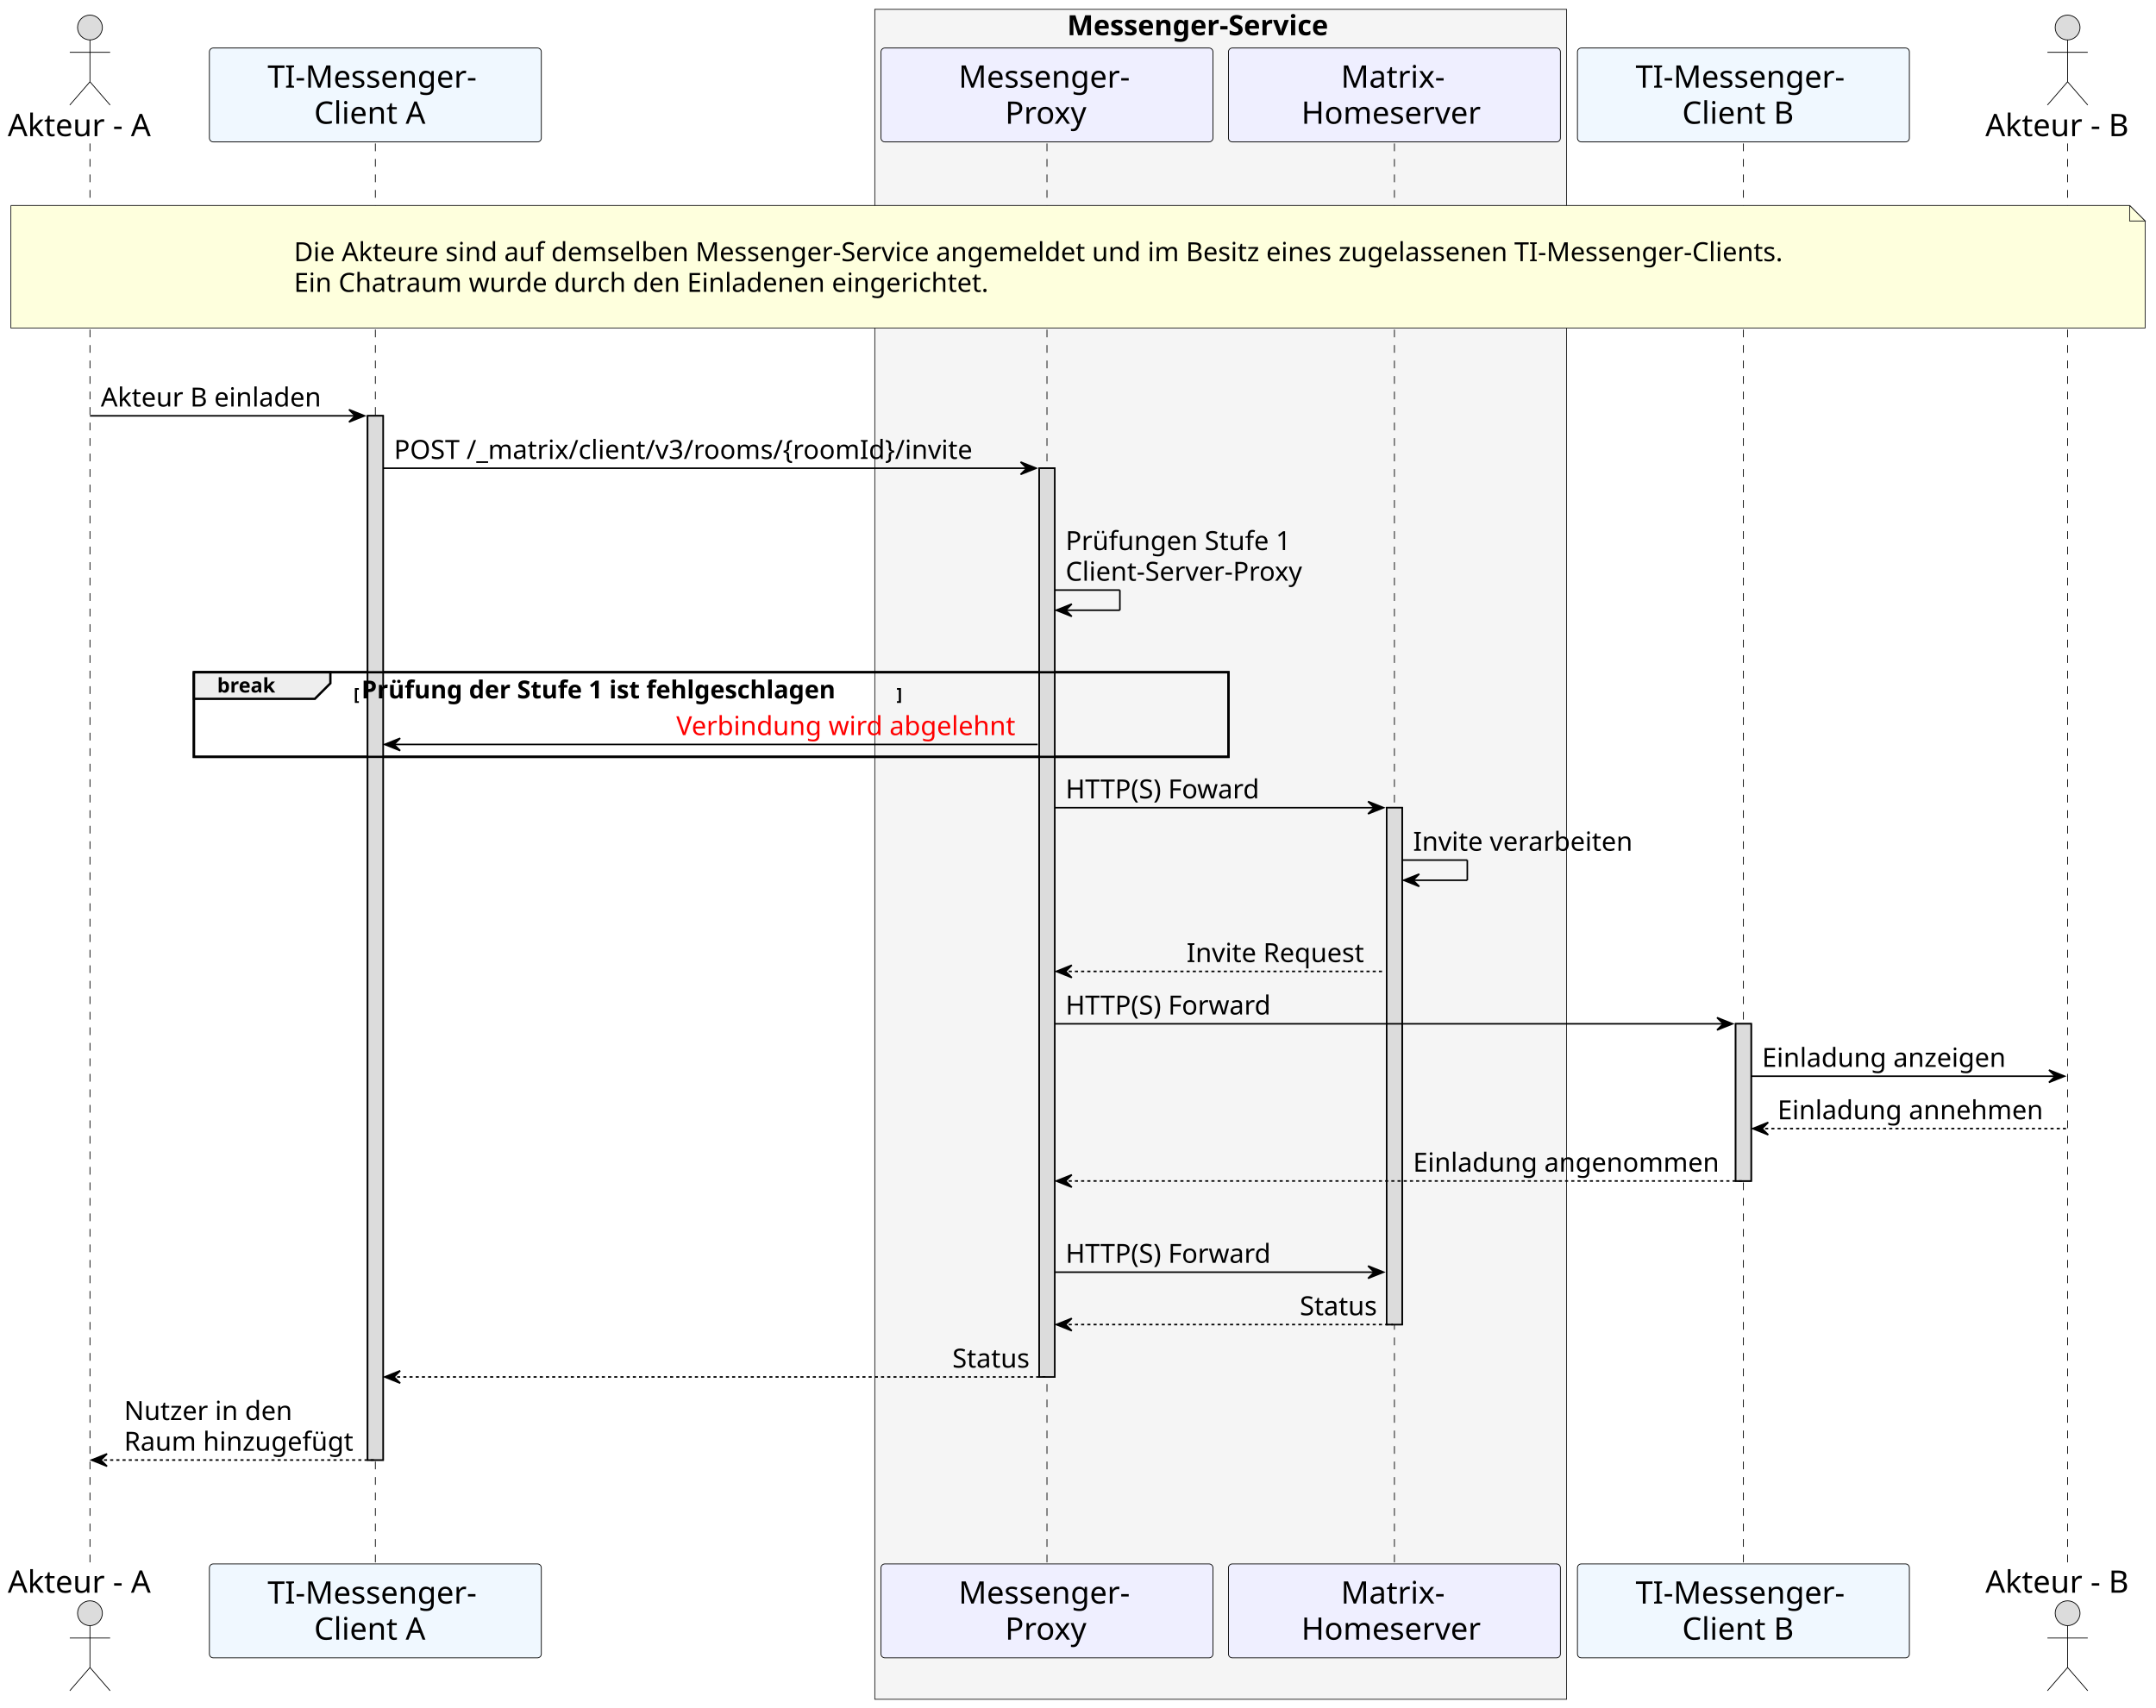
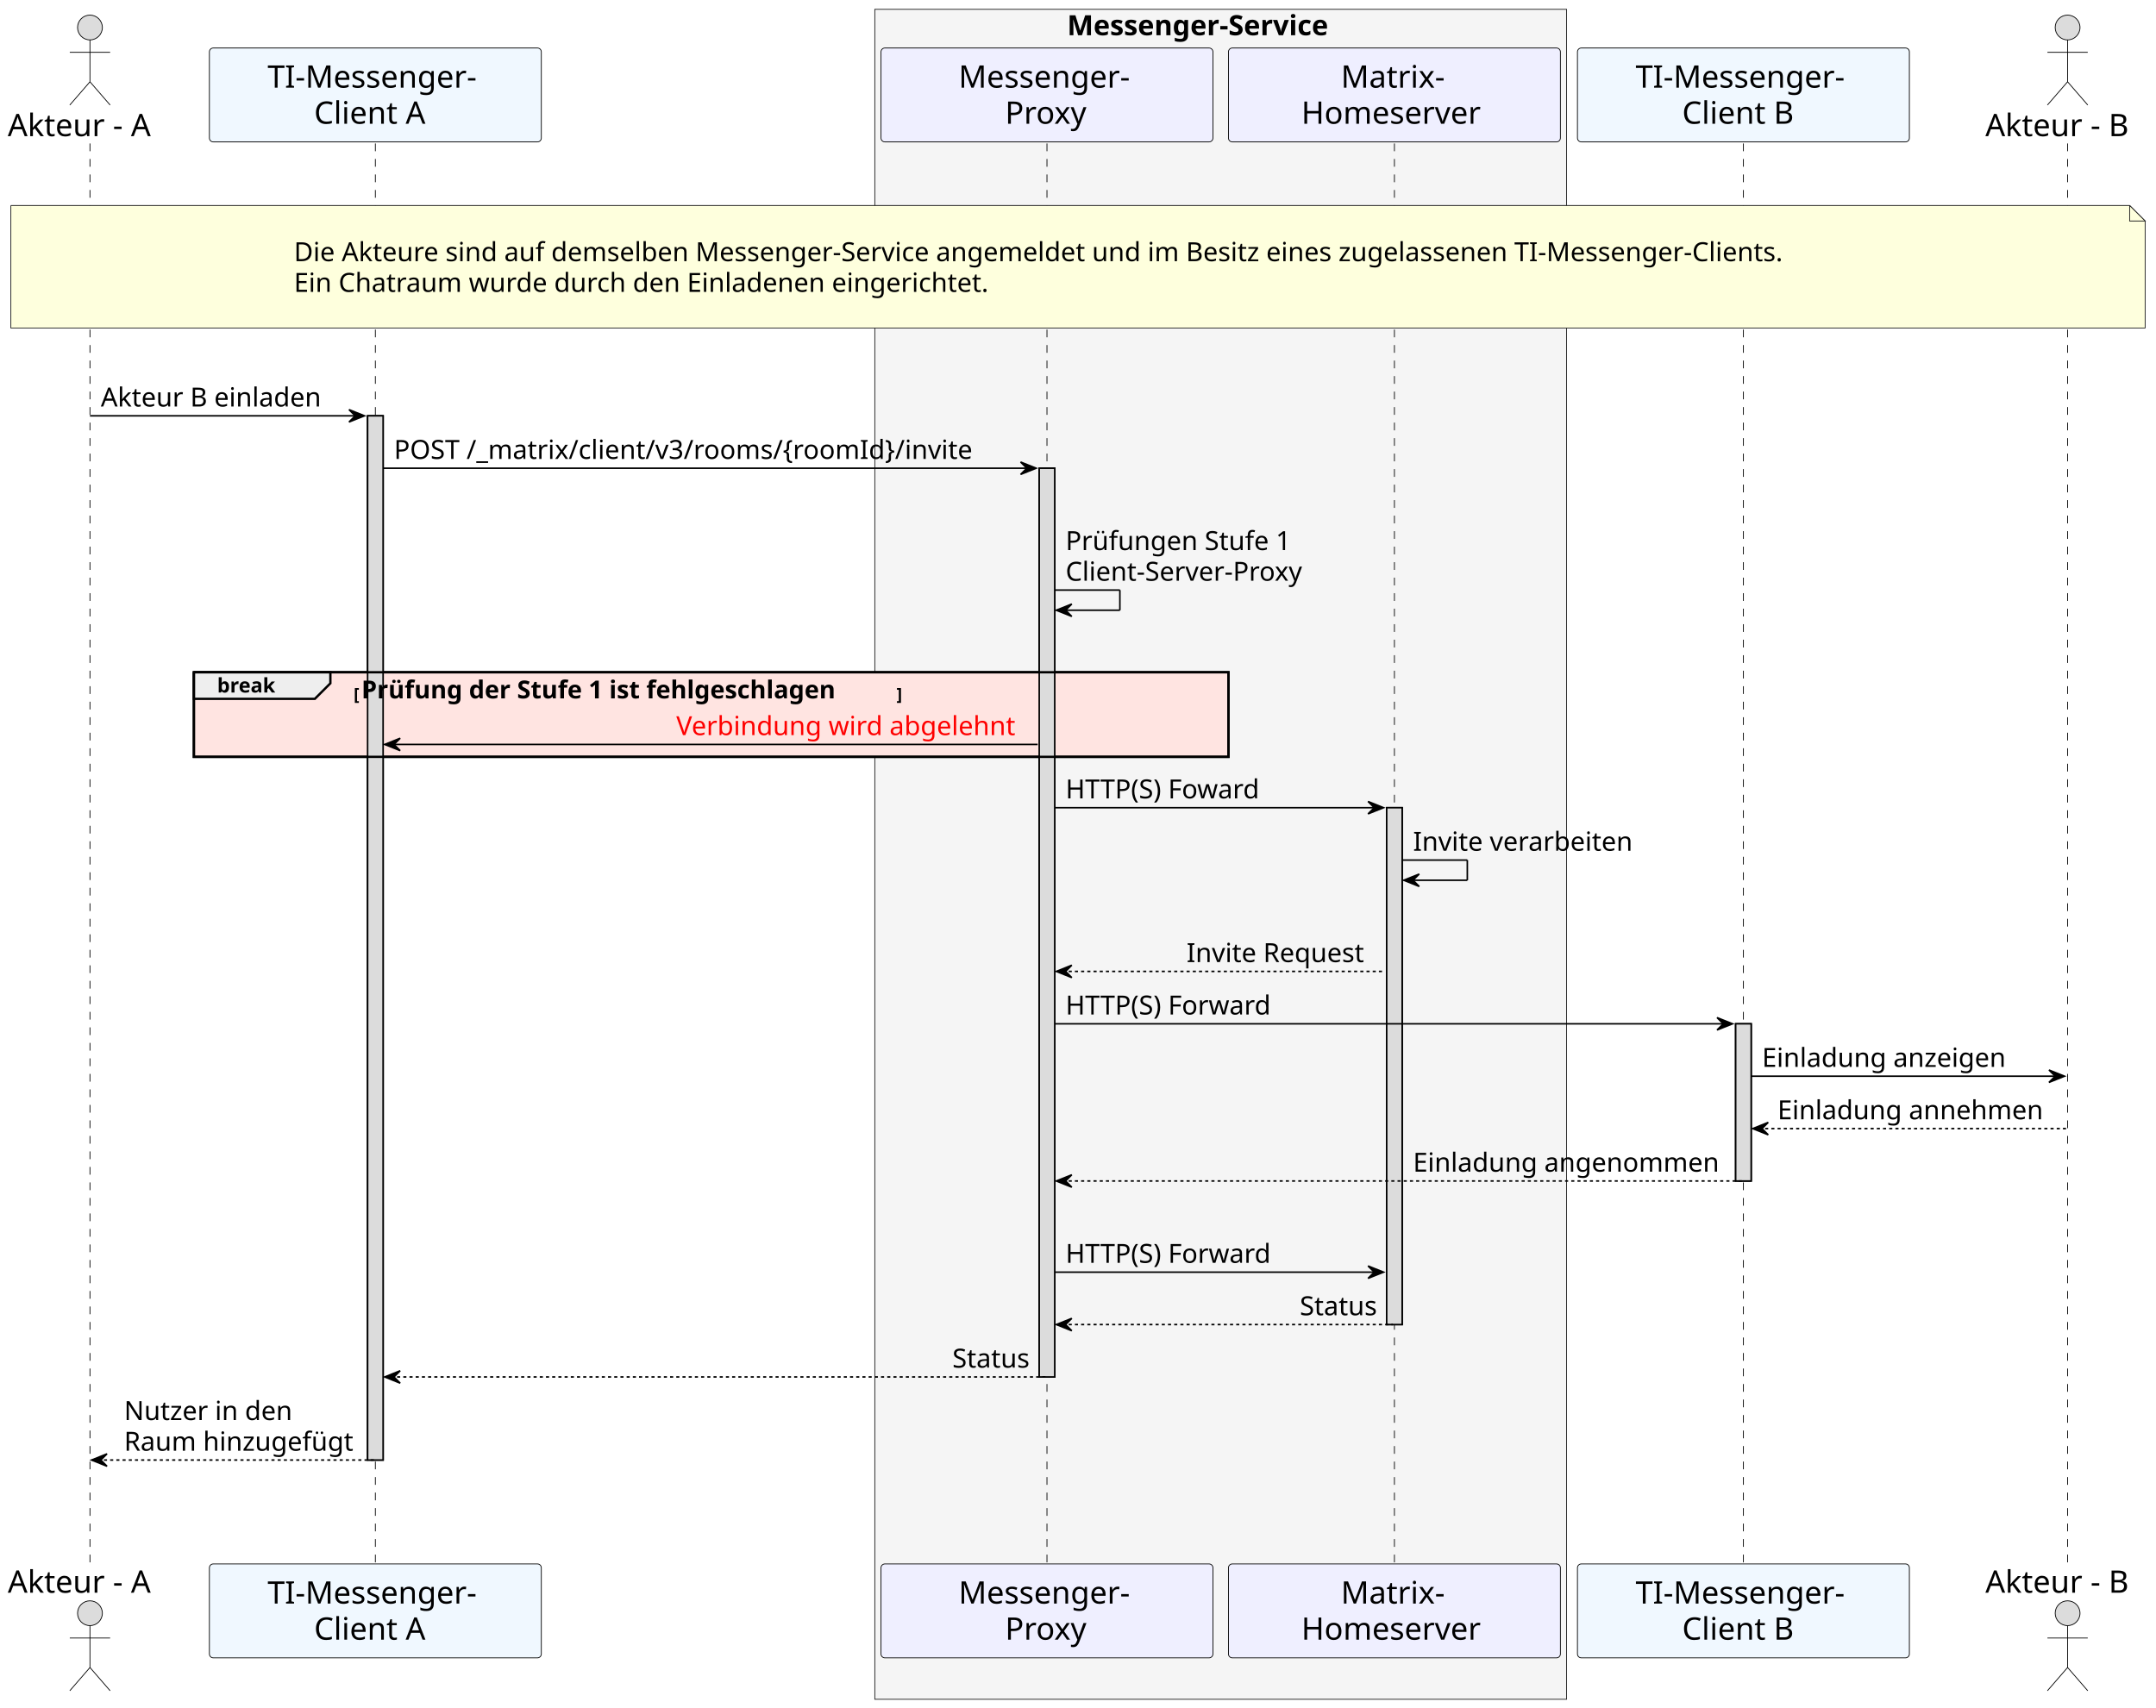
<svg xmlns="http://www.w3.org/2000/svg" contentStyleType="text/css" height="1101px" preserveAspectRatio="none" style="width:1390px;height:1101px;background:#FFFFFF;" version="1.1" viewBox="0 0 1390 1101" width="1390px" zoomAndPan="magnify">
  <defs />
  <g>
    <rect fill="#F5F5F5" height="1089.812" style="stroke:#181818;stroke-width:0.5;" width="446" x="564" y="6" />
    <text fill="#000000" font-family="sans-serif" font-size="18" font-weight="bold" lengthAdjust="spacing" textLength="193" x="688" y="22.708">Messenger-Service</text>
    <text fill="#000000" font-family="sans-serif" font-size="13" font-weight="bold" lengthAdjust="spacing" textLength="5" x="881" y="23.887"> </text>
    <rect fill="#DCDCDC" height="673.383" style="stroke:#000000;stroke-width:1.0;" width="10" x="237" y="268.148" />
    <rect fill="#DCDCDC" height="586.016" style="stroke:#000000;stroke-width:1.0;" width="10" x="670" y="301.938" />
    <rect fill="#DCDCDC" height="333.312" style="stroke:#000000;stroke-width:1.0;" width="10" x="894" y="520.852" />
    <rect fill="#DCDCDC" height="101.367" style="stroke:#000000;stroke-width:1.0;" width="10" x="1119" y="660.219" />
-     <rect fill="none" height="54.547" style="stroke:#000000;stroke-width:1.5;" width="667" x="125" y="433.516" />
+     <rect fill="#FFE4E1" height="54.547" style="stroke:#000000;stroke-width:1.5;" width="667" x="125" y="433.516" />
    <line style="stroke:#000000;stroke-width:0.5;stroke-dasharray:5.0,5.0;" x1="58" x2="58" y1="92.516" y2="1009.531" />
    <line style="stroke:#000000;stroke-width:0.5;stroke-dasharray:5.0,5.0;" x1="242" x2="242" y1="92.516" y2="1009.531" />
    <line style="stroke:#000000;stroke-width:0.5;stroke-dasharray:5.0,5.0;" x1="675" x2="675" y1="92.516" y2="1009.531" />
    <line style="stroke:#000000;stroke-width:0.5;stroke-dasharray:5.0,5.0;" x1="899" x2="899" y1="92.516" y2="1009.531" />
    <line style="stroke:#000000;stroke-width:0.5;stroke-dasharray:5.0,5.0;" x1="1124" x2="1124" y1="92.516" y2="1009.531" />
    <line style="stroke:#000000;stroke-width:0.5;stroke-dasharray:5.0,5.0;" x1="1333" x2="1333" y1="92.516" y2="1009.531" />
    <text fill="#000000" font-family="Aapex" font-size="20" lengthAdjust="spacing" textLength="100" x="5" y="87.799">Akteur - A</text>
    <ellipse cx="58" cy="17.734" fill="#DCDCDC" rx="8" ry="8" style="stroke:#000000;stroke-width:0.5;" />
    <path d="M58,25.734 L58,52.734 M45,33.734 L71,33.734 M58,52.734 L45,67.734 M58,52.734 L71,67.734 " fill="none" style="stroke:#000000;stroke-width:0.5;" />
    <text fill="#000000" font-family="Aapex" font-size="20" lengthAdjust="spacing" textLength="100" x="5" y="1027.096">Akteur - A</text>
    <ellipse cx="58" cy="1040.312" fill="#DCDCDC" rx="8" ry="8" style="stroke:#000000;stroke-width:0.5;" />
    <path d="M58,1048.312 L58,1075.312 M45,1056.312 L71,1056.312 M58,1075.312 L45,1090.312 M58,1075.312 L71,1090.312 " fill="none" style="stroke:#000000;stroke-width:0.5;" />
    <rect fill="#F0F8FF" height="60.562" rx="2.5" ry="2.5" style="stroke:#000000;stroke-width:0.5;" width="214" x="135" y="30.953" />
    <text fill="#000000" font-family="Impact" font-size="20" lengthAdjust="spacing" textLength="139" x="172.5" y="56.518">TI-Messenger-</text>
    <text fill="#000000" font-family="Impact" font-size="20" lengthAdjust="spacing" textLength="79" x="202.5" y="79.799">Client A</text>
    <rect fill="#F0F8FF" height="60.562" rx="2.5" ry="2.5" style="stroke:#000000;stroke-width:0.5;" width="214" x="135" y="1008.531" />
    <text fill="#000000" font-family="Impact" font-size="20" lengthAdjust="spacing" textLength="139" x="172.5" y="1034.096">TI-Messenger-</text>
    <text fill="#000000" font-family="Impact" font-size="20" lengthAdjust="spacing" textLength="79" x="202.5" y="1057.377">Client A</text>
    <rect fill="#EFEFFF" height="60.562" rx="2.5" ry="2.5" style="stroke:#000000;stroke-width:0.5;" width="214" x="568" y="30.953" />
    <text fill="#000000" font-family="Impact" font-size="20" lengthAdjust="spacing" textLength="114" x="618" y="56.518">Messenger-</text>
    <text fill="#000000" font-family="Impact" font-size="20" lengthAdjust="spacing" textLength="54" x="648" y="79.799">Proxy</text>
    <rect fill="#EFEFFF" height="60.562" rx="2.5" ry="2.5" style="stroke:#000000;stroke-width:0.5;" width="214" x="568" y="1008.531" />
    <text fill="#000000" font-family="Impact" font-size="20" lengthAdjust="spacing" textLength="114" x="618" y="1034.096">Messenger-</text>
    <text fill="#000000" font-family="Impact" font-size="20" lengthAdjust="spacing" textLength="54" x="648" y="1057.377">Proxy</text>
    <rect fill="#EFEFFF" height="60.562" rx="2.5" ry="2.5" style="stroke:#000000;stroke-width:0.5;" width="214" x="792" y="30.953" />
    <text fill="#000000" font-family="Impact" font-size="20" lengthAdjust="spacing" textLength="69" x="864.5" y="56.518">Matrix-</text>
    <text fill="#000000" font-family="Impact" font-size="20" lengthAdjust="spacing" textLength="120" x="839" y="79.799">Homeserver</text>
    <rect fill="#EFEFFF" height="60.562" rx="2.5" ry="2.5" style="stroke:#000000;stroke-width:0.5;" width="214" x="792" y="1008.531" />
    <text fill="#000000" font-family="Impact" font-size="20" lengthAdjust="spacing" textLength="69" x="864.5" y="1034.096">Matrix-</text>
    <text fill="#000000" font-family="Impact" font-size="20" lengthAdjust="spacing" textLength="120" x="839" y="1057.377">Homeserver</text>
    <rect fill="#F0F8FF" height="60.562" rx="2.5" ry="2.5" style="stroke:#000000;stroke-width:0.5;" width="214" x="1017" y="30.953" />
    <text fill="#000000" font-family="Impact" font-size="20" lengthAdjust="spacing" textLength="139" x="1054.5" y="56.518">TI-Messenger-</text>
    <text fill="#000000" font-family="Impact" font-size="20" lengthAdjust="spacing" textLength="79" x="1084.5" y="79.799">Client B</text>
    <rect fill="#F0F8FF" height="60.562" rx="2.5" ry="2.5" style="stroke:#000000;stroke-width:0.5;" width="214" x="1017" y="1008.531" />
    <text fill="#000000" font-family="Impact" font-size="20" lengthAdjust="spacing" textLength="139" x="1054.5" y="1034.096">TI-Messenger-</text>
    <text fill="#000000" font-family="Impact" font-size="20" lengthAdjust="spacing" textLength="79" x="1084.5" y="1057.377">Client B</text>
    <text fill="#000000" font-family="Aapex" font-size="20" lengthAdjust="spacing" textLength="100" x="1280" y="87.799">Akteur - B</text>
    <ellipse cx="1333" cy="17.734" fill="#DCDCDC" rx="8" ry="8" style="stroke:#000000;stroke-width:0.5;" />
    <path d="M1333,25.734 L1333,52.734 M1320,33.734 L1346,33.734 M1333,52.734 L1320,67.734 M1333,52.734 L1346,67.734 " fill="none" style="stroke:#000000;stroke-width:0.5;" />
    <text fill="#000000" font-family="Aapex" font-size="20" lengthAdjust="spacing" textLength="100" x="1280" y="1027.096">Akteur - B</text>
    <ellipse cx="1333" cy="1040.312" fill="#DCDCDC" rx="8" ry="8" style="stroke:#000000;stroke-width:0.5;" />
    <path d="M1333,1048.312 L1333,1075.312 M1320,1056.312 L1346,1056.312 M1333,1075.312 L1320,1090.312 M1333,1075.312 L1346,1090.312 " fill="none" style="stroke:#000000;stroke-width:0.5;" />
    <rect fill="#DCDCDC" height="673.383" style="stroke:#000000;stroke-width:1.0;" width="10" x="237" y="268.148" />
    <rect fill="#DCDCDC" height="586.016" style="stroke:#000000;stroke-width:1.0;" width="10" x="670" y="301.938" />
    <rect fill="#DCDCDC" height="333.312" style="stroke:#000000;stroke-width:1.0;" width="10" x="894" y="520.852" />
    <rect fill="#DCDCDC" height="101.367" style="stroke:#000000;stroke-width:1.0;" width="10" x="1119" y="660.219" />
    <path d="M7,132.516 L7,211.516 L1383,211.516 L1383,142.516 L1373,132.516 L7,132.516 " fill="#FEFFDD" style="stroke:#181818;stroke-width:0.5;" />
    <path d="M1373,132.516 L1373,142.516 L1383,142.516 L1373,132.516 " fill="#FEFFDD" style="stroke:#181818;stroke-width:0.5;" />
    <text fill="#000000" font-family="sans-serif" font-size="13" lengthAdjust="spacing" textLength="4" x="189.5" y="149.583"> </text>
    <text fill="#000000" font-family="sans-serif" font-size="17" lengthAdjust="spacing" textLength="1002" x="189.5" y="168.428">Die Akteure sind auf demselben Messenger-Service angemeldet und im Besitz eines zugelassenen TI-Messenger-Clients.</text>
    <text fill="#000000" font-family="sans-serif" font-size="17" lengthAdjust="spacing" textLength="473" x="189.5" y="188.217">Ein Chatraum wurde durch den Einladenen eingerichtet.</text>
    <text fill="#000000" font-family="sans-serif" font-size="13" lengthAdjust="spacing" textLength="4" x="189.5" y="204.293"> </text>
    <polygon fill="#000000" points="225,264.148,235,268.148,225,272.148,229,268.148" style="stroke:#000000;stroke-width:1.0;" />
    <line style="stroke:#000000;stroke-width:1.0;" x1="58" x2="231" y1="268.148" y2="268.148" />
    <text fill="#000000" font-family="sans-serif" font-size="17" lengthAdjust="spacing" textLength="150" x="65" y="262.139">Akteur B einladen</text>
    <polygon fill="#000000" points="658,297.938,668,301.938,658,305.938,662,301.938" style="stroke:#000000;stroke-width:1.0;" />
    <line style="stroke:#000000;stroke-width:1.0;" x1="247" x2="664" y1="301.938" y2="301.938" />
    <text fill="#000000" font-family="sans-serif" font-size="17" lengthAdjust="spacing" textLength="404" x="254" y="295.928">POST  /_matrix/client/v3/rooms/{roomId}/invite</text>
    <line style="stroke:#000000;stroke-width:1.0;" x1="680" x2="722" y1="380.516" y2="380.516" />
    <line style="stroke:#000000;stroke-width:1.0;" x1="722" x2="722" y1="380.516" y2="393.516" />
    <line style="stroke:#000000;stroke-width:1.0;" x1="681" x2="722" y1="393.516" y2="393.516" />
    <polygon fill="#000000" points="691,389.516,681,393.516,691,397.516,687,393.516" style="stroke:#000000;stroke-width:1.0;" />
    <text fill="#000000" font-family="sans-serif" font-size="17" lengthAdjust="spacing" textLength="153" x="687" y="354.717">Prüfungen Stufe 1</text>
    <text fill="#000000" font-family="sans-serif" font-size="17" lengthAdjust="spacing" textLength="164" x="687" y="374.506">Client-Server-Proxy</text>
    <path d="M125,433.516 L213,433.516 L213,440.648 L203,450.648 L125,450.648 L125,433.516 " fill="#EEEEEE" style="stroke:#000000;stroke-width:1.5;" />
    <rect fill="none" height="54.547" style="stroke:#000000;stroke-width:1.5;" width="667" x="125" y="433.516" />
    <text fill="#000000" font-family="sans-serif" font-size="13" font-weight="bold" lengthAdjust="spacing" textLength="43" x="140" y="446.582">break</text>
    <text fill="#000000" font-family="sans-serif" font-size="11" font-weight="bold" lengthAdjust="spacing" textLength="5" x="228" y="451.546">[</text>
    <text fill="#000000" font-family="sans-serif" font-size="16" font-weight="bold" lengthAdjust="spacing" textLength="345" x="233" y="450.367">Prüfung der Stufe 1 ist fehlgeschlagen</text>
    <text fill="#000000" font-family="sans-serif" font-size="11" font-weight="bold" lengthAdjust="spacing" textLength="5" x="578" y="451.546">]</text>
    <polygon fill="#000000" points="258,476.062,248,480.062,258,484.062,254,480.062" style="stroke:#000000;stroke-width:1.0;" />
    <line style="stroke:#000000;stroke-width:1.0;" x1="252" x2="669" y1="480.062" y2="480.062" />
    <text fill="#FF0000" font-family="sans-serif" font-size="17" lengthAdjust="spacing" textLength="227" x="436" y="474.053">Verbindung wird abgelehnt</text>
    <polygon fill="#000000" points="882,516.852,892,520.852,882,524.852,886,520.852" style="stroke:#000000;stroke-width:1.0;" />
    <line style="stroke:#000000;stroke-width:1.0;" x1="680" x2="888" y1="520.852" y2="520.852" />
    <text fill="#000000" font-family="sans-serif" font-size="17" lengthAdjust="spacing" textLength="135" x="687" y="514.842">HTTP(S) Foward</text>
    <line style="stroke:#000000;stroke-width:1.0;" x1="904" x2="946" y1="554.641" y2="554.641" />
    <line style="stroke:#000000;stroke-width:1.0;" x1="946" x2="946" y1="554.641" y2="567.641" />
    <line style="stroke:#000000;stroke-width:1.0;" x1="905" x2="946" y1="567.641" y2="567.641" />
    <polygon fill="#000000" points="915,563.641,905,567.641,915,571.641,911,567.641" style="stroke:#000000;stroke-width:1.0;" />
    <text fill="#000000" font-family="sans-serif" font-size="17" lengthAdjust="spacing" textLength="151" x="911" y="548.631">Invite verarbeiten</text>
    <polygon fill="#000000" points="691,622.43,681,626.43,691,630.43,687,626.43" style="stroke:#000000;stroke-width:1.0;" />
    <line style="stroke:#000000;stroke-width:1.0;stroke-dasharray:2.0,2.0;" x1="685" x2="893" y1="626.43" y2="626.43" />
    <text fill="#000000" font-family="sans-serif" font-size="17" lengthAdjust="spacing" textLength="122" x="765" y="620.42">Invite Request</text>
    <polygon fill="#000000" points="1107,656.219,1117,660.219,1107,664.219,1111,660.219" style="stroke:#000000;stroke-width:1.0;" />
    <line style="stroke:#000000;stroke-width:1.0;" x1="680" x2="1113" y1="660.219" y2="660.219" />
    <text fill="#000000" font-family="sans-serif" font-size="17" lengthAdjust="spacing" textLength="142" x="687" y="654.21">HTTP(S) Forward</text>
    <polygon fill="#000000" points="1321,690.008,1331,694.008,1321,698.008,1325,694.008" style="stroke:#000000;stroke-width:1.0;" />
    <line style="stroke:#000000;stroke-width:1.0;" x1="1129" x2="1327" y1="694.008" y2="694.008" />
    <text fill="#000000" font-family="sans-serif" font-size="17" lengthAdjust="spacing" textLength="164" x="1136" y="687.999">Einladung anzeigen</text>
    <polygon fill="#000000" points="1140,723.797,1130,727.797,1140,731.797,1136,727.797" style="stroke:#000000;stroke-width:1.0;" />
    <line style="stroke:#000000;stroke-width:1.0;stroke-dasharray:2.0,2.0;" x1="1134" x2="1332" y1="727.797" y2="727.797" />
    <text fill="#000000" font-family="sans-serif" font-size="17" lengthAdjust="spacing" textLength="180" x="1146" y="721.788">Einladung annehmen</text>
    <polygon fill="#000000" points="691,757.586,681,761.586,691,765.586,687,761.586" style="stroke:#000000;stroke-width:1.0;" />
    <line style="stroke:#000000;stroke-width:1.0;stroke-dasharray:2.0,2.0;" x1="685" x2="1123" y1="761.586" y2="761.586" />
    <text fill="#000000" font-family="sans-serif" font-size="17" lengthAdjust="spacing" textLength="206" x="911" y="755.577">Einladung angenommen</text>
    <polygon fill="#000000" points="882,816.375,892,820.375,882,824.375,886,820.375" style="stroke:#000000;stroke-width:1.0;" />
    <line style="stroke:#000000;stroke-width:1.0;" x1="680" x2="888" y1="820.375" y2="820.375" />
    <text fill="#000000" font-family="sans-serif" font-size="17" lengthAdjust="spacing" textLength="142" x="687" y="814.366">HTTP(S) Forward</text>
    <polygon fill="#000000" points="691,850.164,681,854.164,691,858.164,687,854.164" style="stroke:#000000;stroke-width:1.0;" />
    <line style="stroke:#000000;stroke-width:1.0;stroke-dasharray:2.0,2.0;" x1="685" x2="898" y1="854.164" y2="854.164" />
    <text fill="#000000" font-family="sans-serif" font-size="17" lengthAdjust="spacing" textLength="54" x="838" y="848.155">Status</text>
    <polygon fill="#000000" points="258,883.953,248,887.953,258,891.953,254,887.953" style="stroke:#000000;stroke-width:1.0;" />
    <line style="stroke:#000000;stroke-width:1.0;stroke-dasharray:2.0,2.0;" x1="252" x2="674" y1="887.953" y2="887.953" />
    <text fill="#000000" font-family="sans-serif" font-size="17" lengthAdjust="spacing" textLength="54" x="614" y="881.944">Status</text>
    <polygon fill="#000000" points="69,937.531,59,941.531,69,945.531,65,941.531" style="stroke:#000000;stroke-width:1.0;" />
    <line style="stroke:#000000;stroke-width:1.0;stroke-dasharray:2.0,2.0;" x1="63" x2="241" y1="941.531" y2="941.531" />
    <text fill="#000000" font-family="sans-serif" font-size="17" lengthAdjust="spacing" textLength="113" x="80" y="915.733">Nutzer in den</text>
    <text fill="#000000" font-family="sans-serif" font-size="17" lengthAdjust="spacing" textLength="155" x="80" y="935.522">Raum hinzugefügt</text>
  </g>
</svg>
